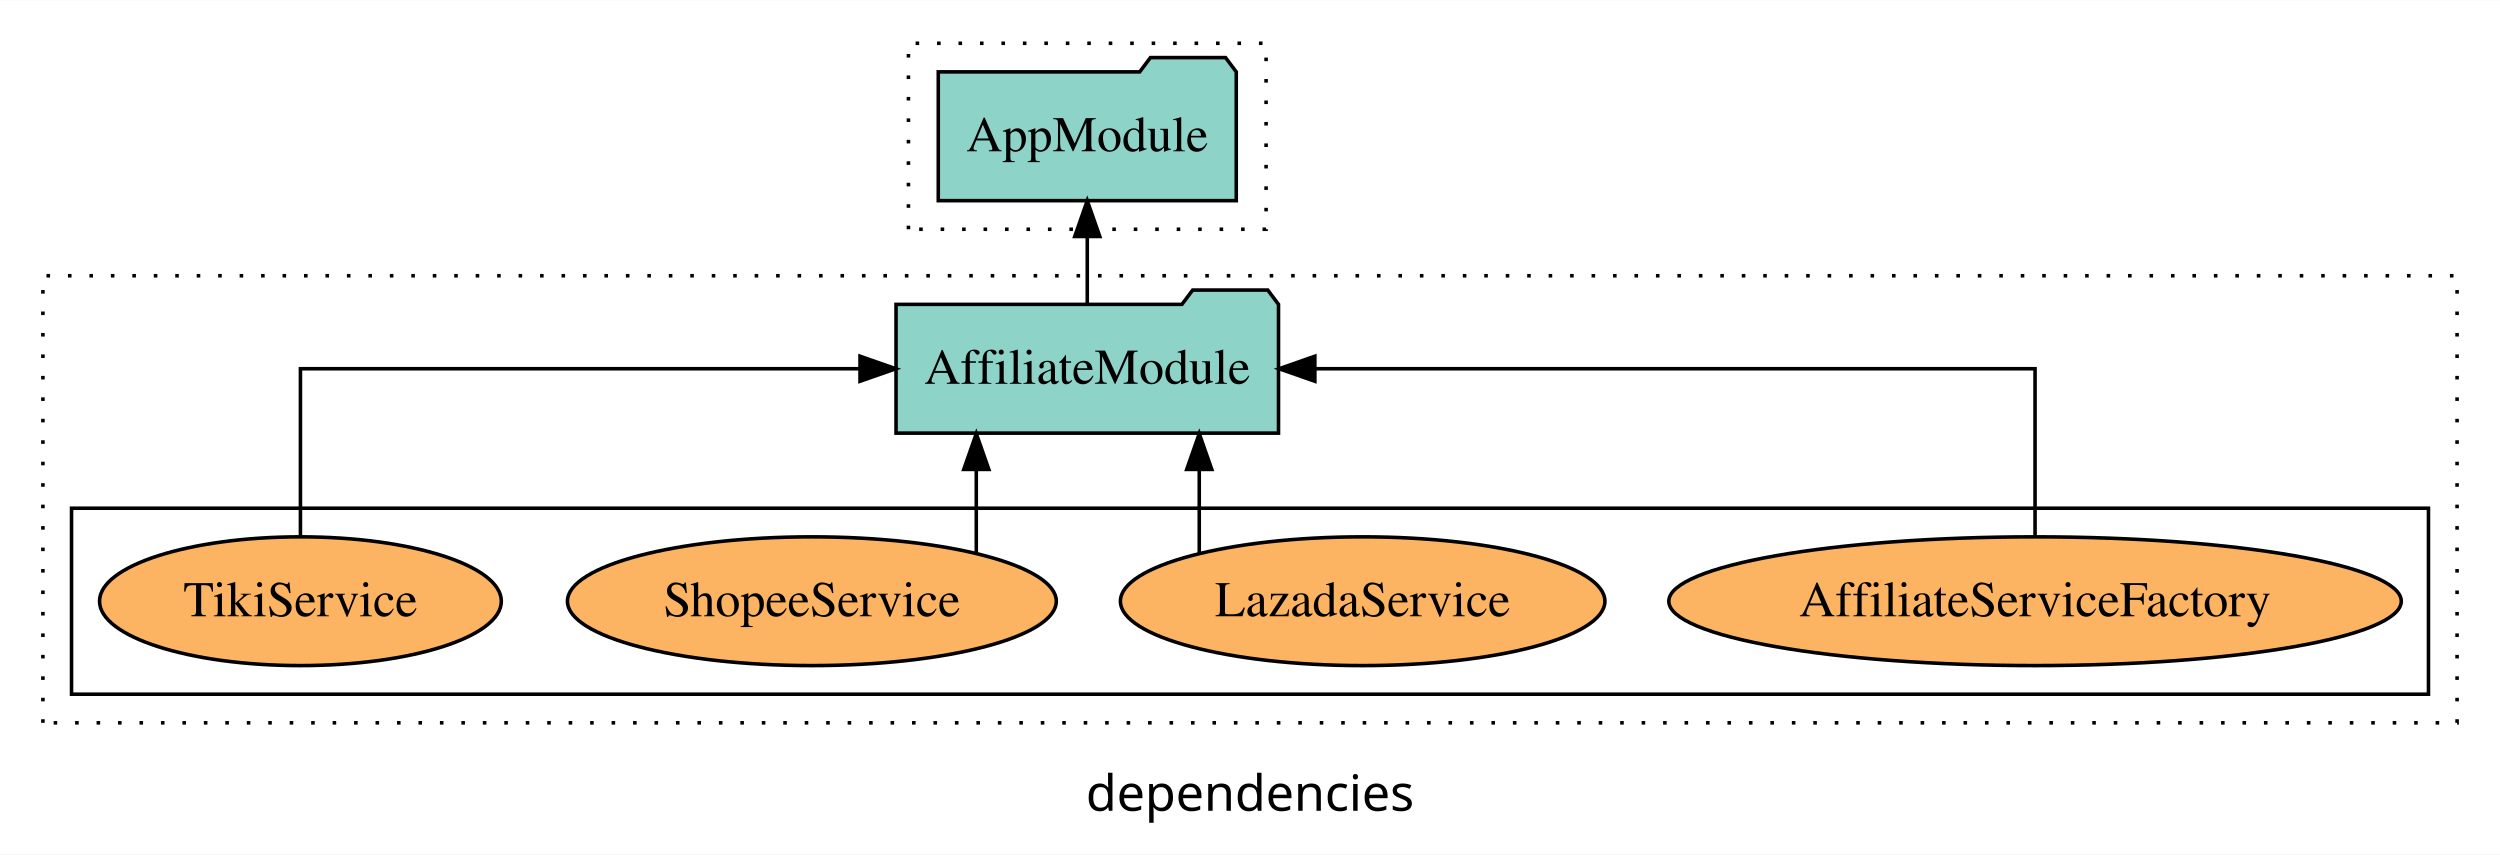
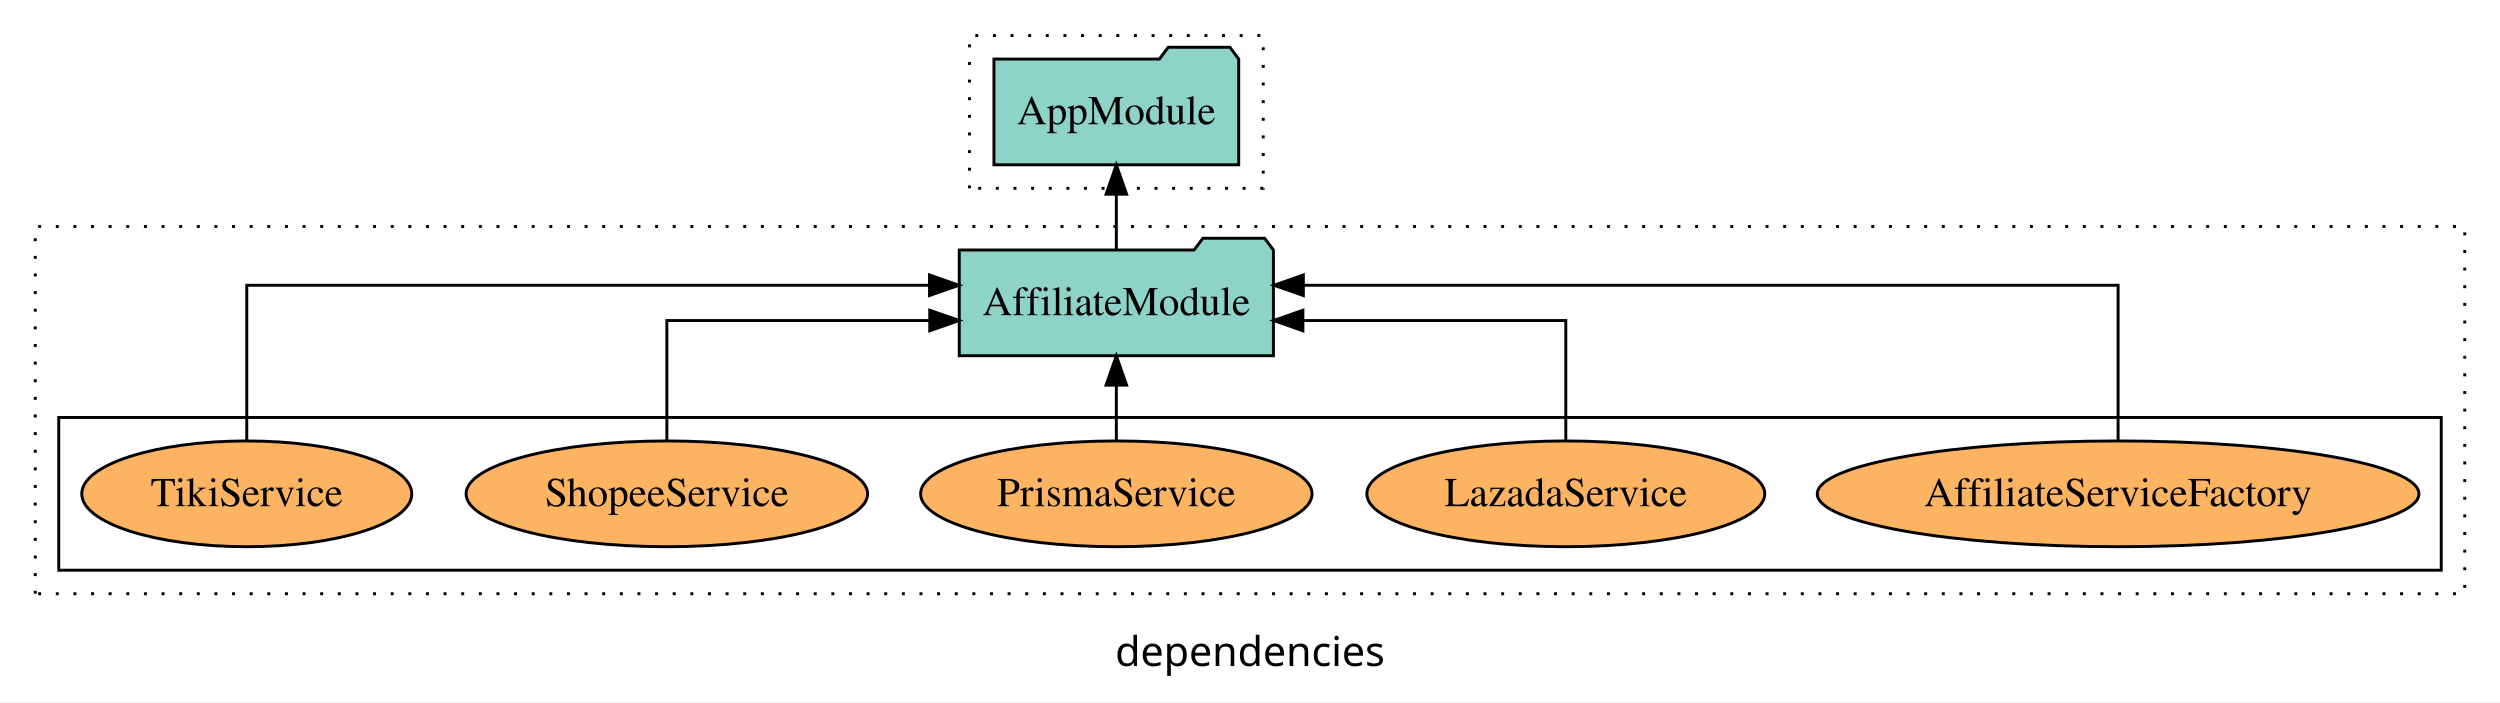
- <svg xmlns="http://www.w3.org/2000/svg" width="699pt" height="239pt" viewBox="0.00 0.00 699.00 238.80">
+ <svg xmlns="http://www.w3.org/2000/svg" width="851pt" height="239pt" viewBox="0.00 0.00 851.00 238.80">
  <g id="graph0" class="graph" transform="scale(1 1) rotate(0) translate(4 234.8)">
-     <polygon fill="white" stroke="transparent" points="-4,4 -4,-234.8 695,-234.8 695,4 -4,4" />
-     <text text-anchor="middle" x="345.5" y="-8.2" font-family="sans-serif" font-size="14.00">dependencies</text>
+     <polygon fill="white" stroke="transparent" points="-4,4 -4,-234.8 847,-234.8 847,4 -4,4" />
+     <text text-anchor="middle" x="421.5" y="-8.2" font-family="sans-serif" font-size="14.00">dependencies</text>
    <g id="clust1" class="cluster">
-       <polygon fill="none" stroke="black" stroke-dasharray="1,5" points="8,-32.8 8,-157.8 683,-157.8 683,-32.8 8,-32.8" />
+       <polygon fill="none" stroke="black" stroke-dasharray="1,5" points="8,-32.8 8,-157.8 835,-157.8 835,-32.8 8,-32.8" />
    </g>
    <g id="clust6" class="cluster">
-       <polygon fill="none" stroke="black" points="16,-40.8 16,-92.8 675,-92.8 675,-40.8 16,-40.8" />
+       <polygon fill="none" stroke="black" points="16,-40.8 16,-92.8 827,-92.8 827,-40.8 16,-40.8" />
    </g>
    <g id="clust7" class="cluster">
-       <polygon fill="none" stroke="black" stroke-dasharray="1,5" points="250,-170.8 250,-222.8 350,-222.8 350,-170.8 250,-170.8" />
+       <polygon fill="none" stroke="black" stroke-dasharray="1,5" points="326,-170.8 326,-222.8 426,-222.8 426,-170.8 326,-170.8" />
    </g>
    <g id="node1" class="node">
-       <ellipse fill="#fdb462" stroke="black" cx="565" cy="-66.8" rx="102.4" ry="18" />
-       <text text-anchor="middle" x="565" y="-62.6" font-family="Times,serif" font-size="14.00">AffiliateServiceFactory</text>
+       <ellipse fill="#fdb462" stroke="black" cx="717" cy="-66.8" rx="102.4" ry="18" />
+       <text text-anchor="middle" x="717" y="-62.6" font-family="Times,serif" font-size="14.00">AffiliateServiceFactory</text>
    </g>
-     <g id="node5" class="node">
-       <polygon fill="#8dd3c7" stroke="black" points="353.47,-149.8 350.47,-153.8 329.47,-153.8 326.47,-149.8 246.53,-149.8 246.53,-113.8 353.47,-113.8 353.47,-149.8" />
-       <text text-anchor="middle" x="300" y="-127.6" font-family="Times,serif" font-size="14.00">AffiliateModule</text>
+     <g id="node6" class="node">
+       <polygon fill="#8dd3c7" stroke="black" points="429.47,-149.8 426.47,-153.8 405.47,-153.8 402.47,-149.8 322.53,-149.8 322.53,-113.8 429.47,-113.8 429.47,-149.8" />
+       <text text-anchor="middle" x="376" y="-127.6" font-family="Times,serif" font-size="14.00">AffiliateModule</text>
    </g>
    <g id="edge1" class="edge">
-       <path fill="none" stroke="black" d="M565,-84.91C565,-104.14 565,-131.8 565,-131.8 565,-131.8 363.63,-131.8 363.63,-131.8" />
-       <polygon fill="black" stroke="black" points="363.63,-128.3 353.63,-131.8 363.63,-135.3 363.63,-128.3" />
+       <path fill="none" stroke="black" d="M717,-85.08C717,-106.12 717,-137.8 717,-137.8 717,-137.8 439.66,-137.8 439.66,-137.8" />
+       <polygon fill="black" stroke="black" points="439.66,-134.3 429.66,-137.8 439.66,-141.3 439.66,-134.3" />
    </g>
    <g id="node2" class="node">
-       <ellipse fill="#fdb462" stroke="black" cx="377" cy="-66.8" rx="67.73" ry="18" />
-       <text text-anchor="middle" x="377" y="-62.6" font-family="Times,serif" font-size="14.00">LazadaService</text>
+       <ellipse fill="#fdb462" stroke="black" cx="529" cy="-66.8" rx="67.73" ry="18" />
+       <text text-anchor="middle" x="529" y="-62.6" font-family="Times,serif" font-size="14.00">LazadaService</text>
    </g>
    <g id="edge2" class="edge">
-       <path fill="none" stroke="black" d="M331.31,-80.27C331.31,-80.27 331.31,-103.66 331.31,-103.66" />
-       <polygon fill="black" stroke="black" points="327.81,-103.66 331.31,-113.66 334.81,-103.66 327.81,-103.66" />
+       <path fill="none" stroke="black" d="M529,-84.82C529,-102.17 529,-125.8 529,-125.8 529,-125.8 439.51,-125.8 439.51,-125.8" />
+       <polygon fill="black" stroke="black" points="439.51,-122.3 429.51,-125.8 439.51,-129.3 439.51,-122.3" />
    </g>
    <g id="node3" class="node">
+       <ellipse fill="#fdb462" stroke="black" cx="376" cy="-66.8" rx="66.63" ry="18" />
+       <text text-anchor="middle" x="376" y="-62.6" font-family="Times,serif" font-size="14.00">PrismaService</text>
+     </g>
+     <g id="edge3" class="edge">
+       <path fill="none" stroke="black" d="M376,-84.91C376,-84.91 376,-103.79 376,-103.79" />
+       <polygon fill="black" stroke="black" points="372.5,-103.79 376,-113.79 379.5,-103.79 372.5,-103.79" />
+     </g>
+     <g id="node4" class="node">
      <ellipse fill="#fdb462" stroke="black" cx="223" cy="-66.8" rx="68.34" ry="18" />
      <text text-anchor="middle" x="223" y="-62.6" font-family="Times,serif" font-size="14.00">ShopeeService</text>
    </g>
-     <g id="edge3" class="edge">
-       <path fill="none" stroke="black" d="M268.97,-80.27C268.97,-80.27 268.97,-103.66 268.97,-103.66" />
-       <polygon fill="black" stroke="black" points="265.47,-103.66 268.97,-113.66 272.47,-103.66 265.47,-103.66" />
+     <g id="edge4" class="edge">
+       <path fill="none" stroke="black" d="M223,-84.82C223,-102.17 223,-125.8 223,-125.8 223,-125.8 312.49,-125.8 312.49,-125.8" />
+       <polygon fill="black" stroke="black" points="312.49,-129.3 322.49,-125.8 312.49,-122.3 312.49,-129.3" />
    </g>
-     <g id="node4" class="node">
+     <g id="node5" class="node">
      <ellipse fill="#fdb462" stroke="black" cx="80" cy="-66.8" rx="56.17" ry="18" />
      <text text-anchor="middle" x="80" y="-62.6" font-family="Times,serif" font-size="14.00">TikiService</text>
    </g>
-     <g id="edge4" class="edge">
-       <path fill="none" stroke="black" d="M80,-84.91C80,-104.14 80,-131.8 80,-131.8 80,-131.8 236.46,-131.8 236.46,-131.8" />
-       <polygon fill="black" stroke="black" points="236.46,-135.3 246.46,-131.8 236.46,-128.3 236.46,-135.3" />
+     <g id="edge5" class="edge">
+       <path fill="none" stroke="black" d="M80,-85.08C80,-106.12 80,-137.8 80,-137.8 80,-137.8 312.4,-137.8 312.4,-137.8" />
+       <polygon fill="black" stroke="black" points="312.4,-141.3 322.4,-137.8 312.4,-134.3 312.4,-141.3" />
    </g>
-     <g id="node6" class="node">
-       <polygon fill="#8dd3c7" stroke="black" points="341.66,-214.8 338.66,-218.8 317.66,-218.8 314.66,-214.8 258.34,-214.8 258.34,-178.8 341.66,-178.8 341.66,-214.8" />
-       <text text-anchor="middle" x="300" y="-192.6" font-family="Times,serif" font-size="14.00">AppModule</text>
+     <g id="node7" class="node">
+       <polygon fill="#8dd3c7" stroke="black" points="417.66,-214.8 414.66,-218.8 393.66,-218.8 390.66,-214.8 334.34,-214.8 334.34,-178.8 417.66,-178.8 417.66,-214.8" />
+       <text text-anchor="middle" x="376" y="-192.6" font-family="Times,serif" font-size="14.00">AppModule</text>
    </g>
-     <g id="edge5" class="edge">
-       <path fill="none" stroke="black" d="M300,-149.91C300,-149.91 300,-168.79 300,-168.79" />
-       <polygon fill="black" stroke="black" points="296.5,-168.79 300,-178.79 303.5,-168.79 296.5,-168.79" />
+     <g id="edge6" class="edge">
+       <path fill="none" stroke="black" d="M376,-149.91C376,-149.91 376,-168.79 376,-168.79" />
+       <polygon fill="black" stroke="black" points="372.5,-168.79 376,-178.79 379.5,-168.79 372.5,-168.79" />
    </g>
  </g>
</svg>
